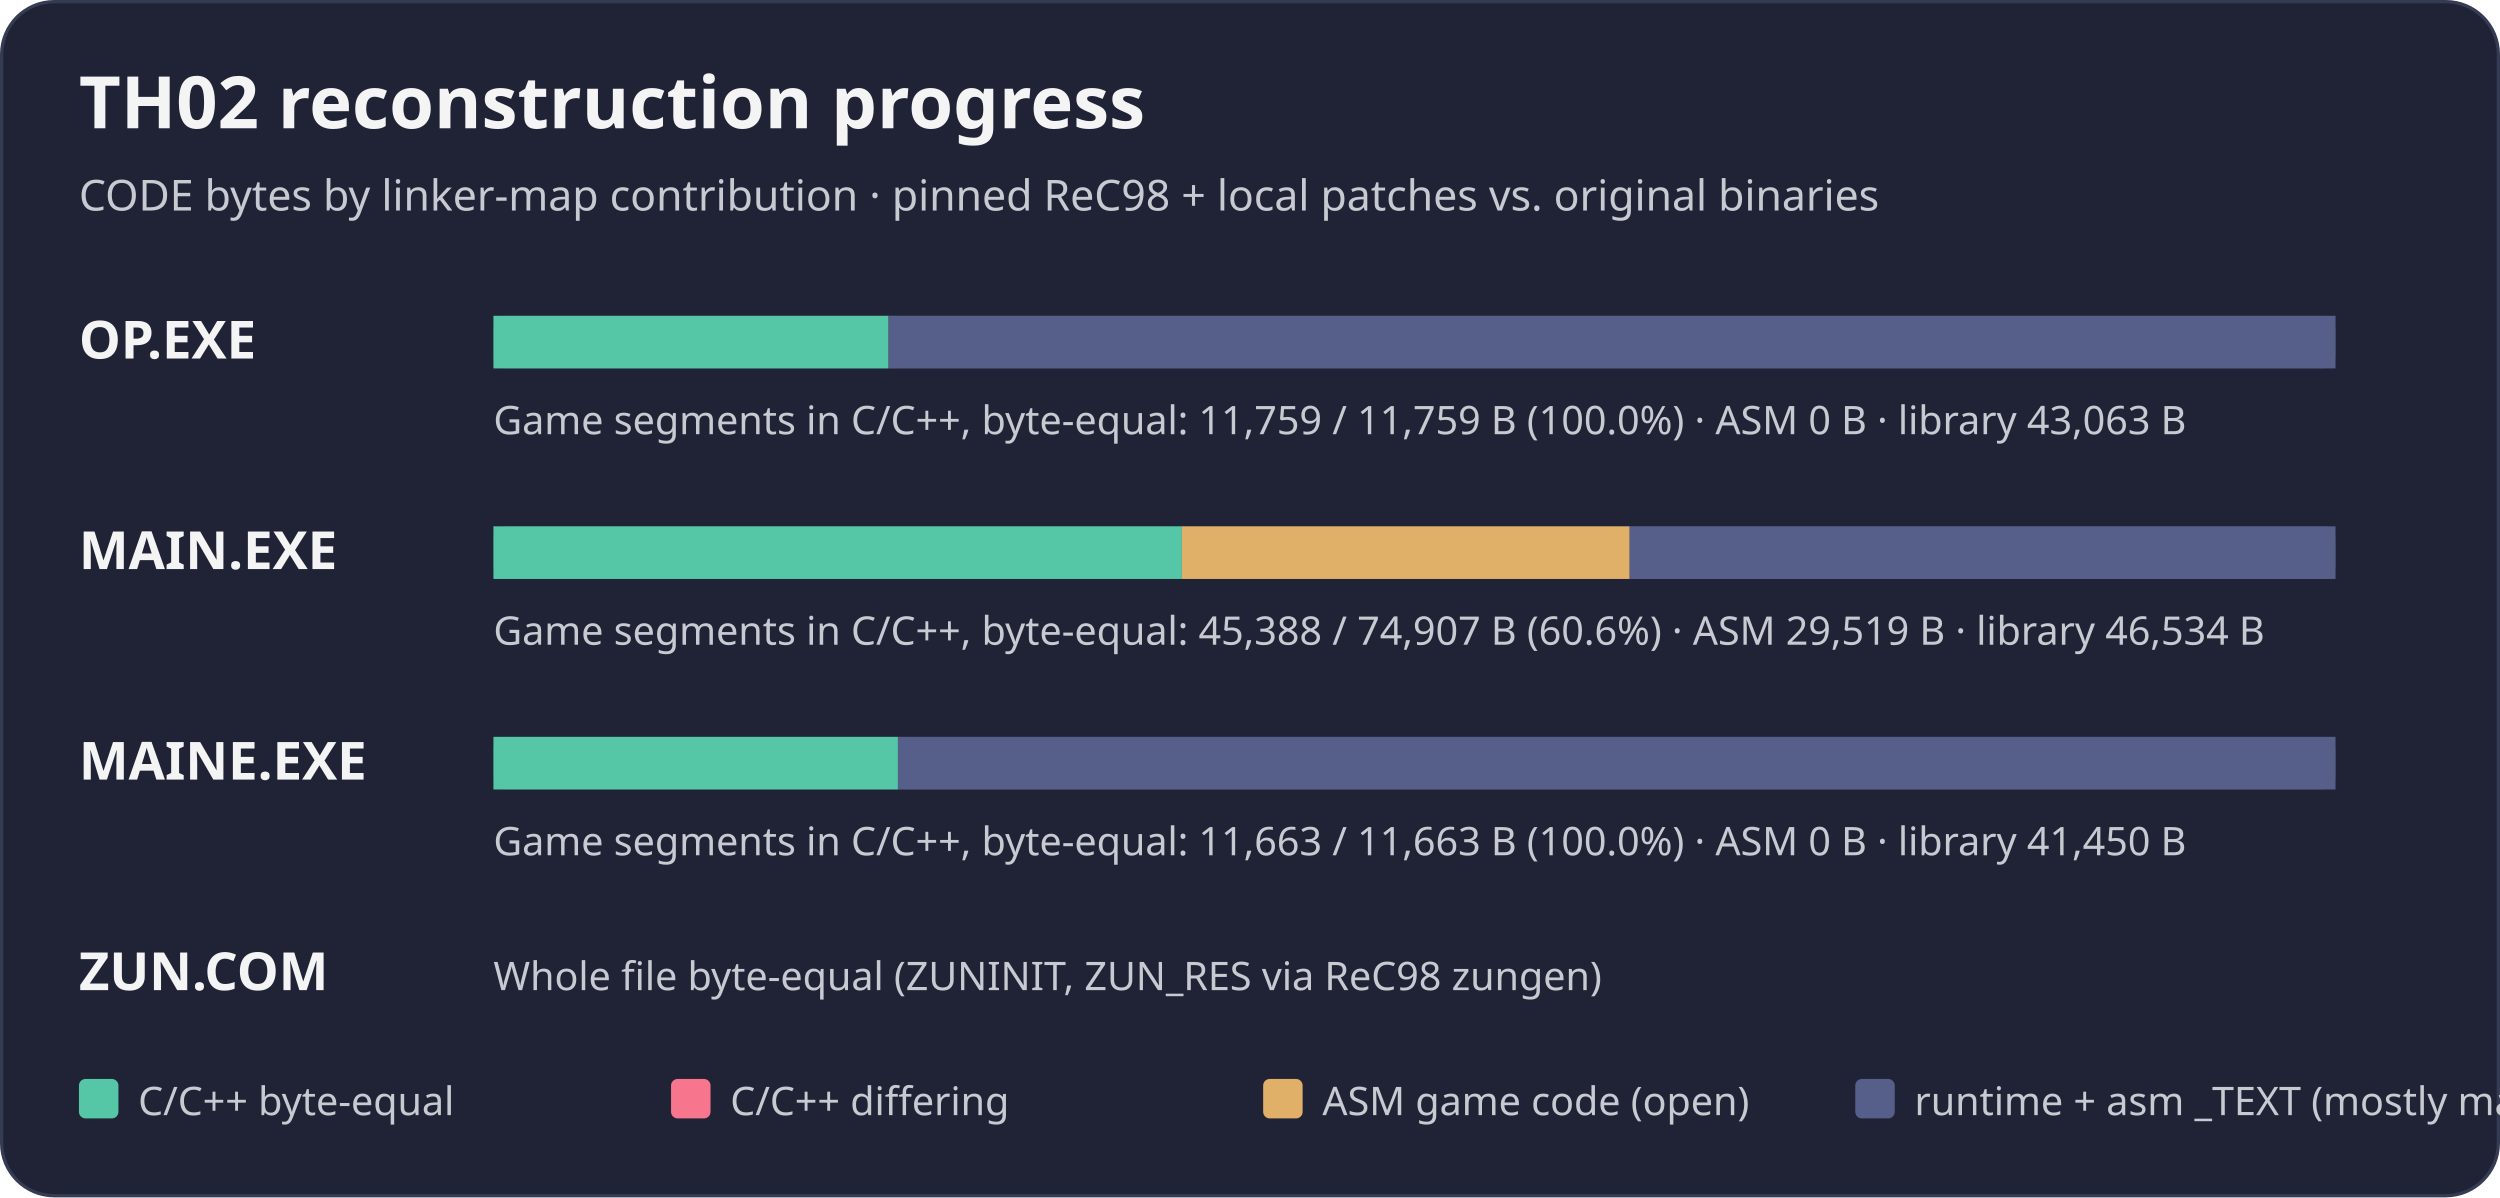
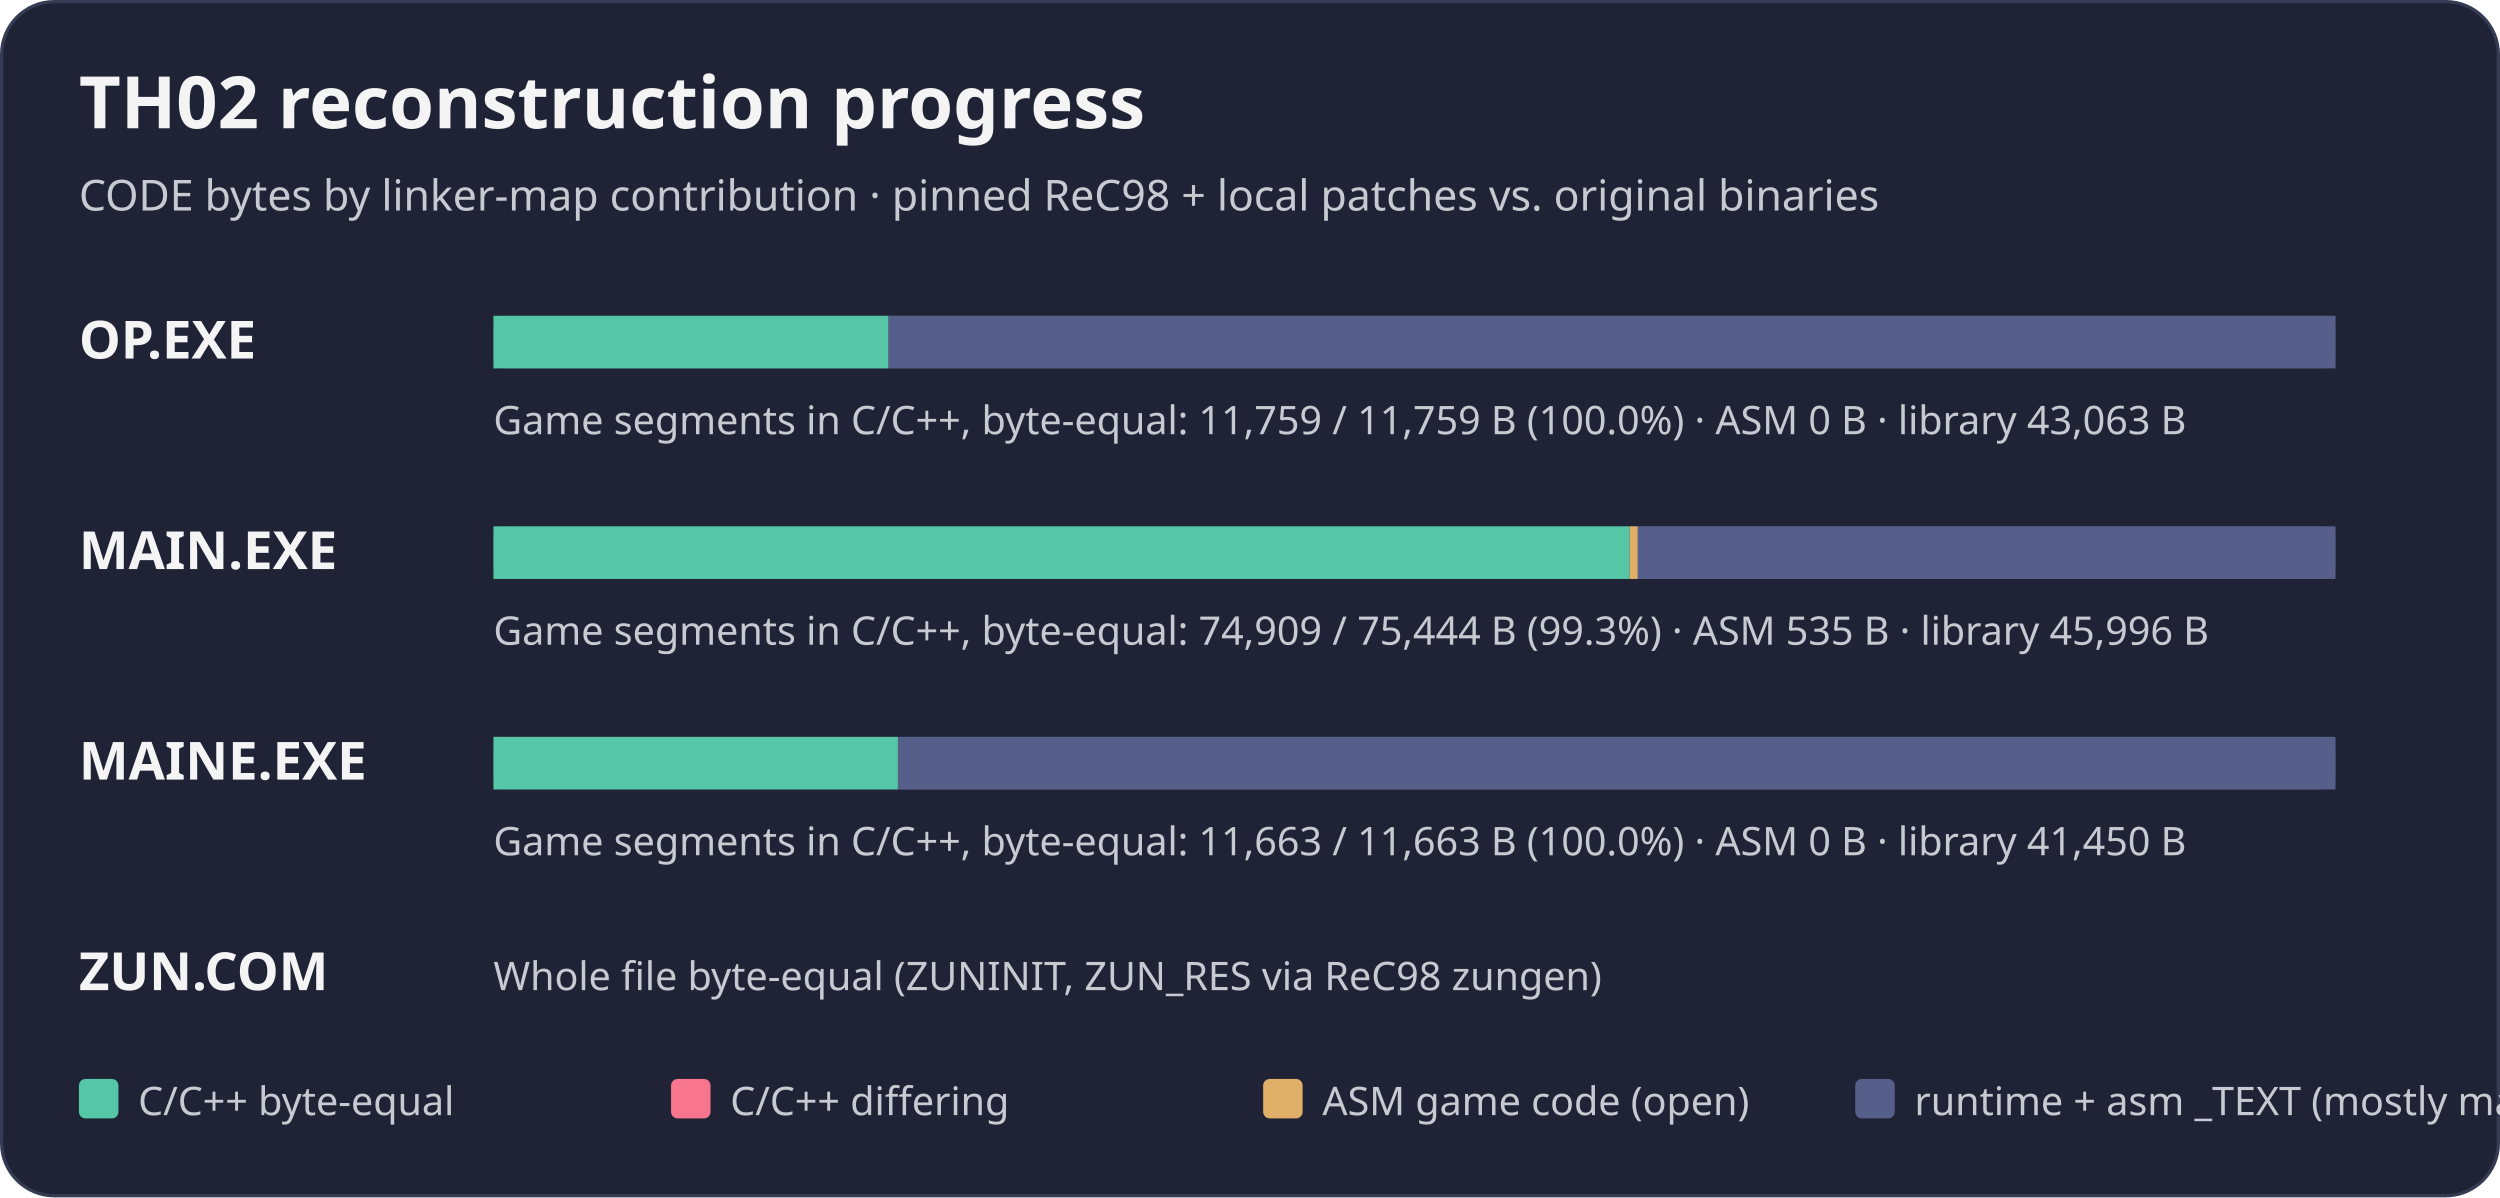
<svg xmlns="http://www.w3.org/2000/svg" width="760" height="364" viewBox="0 0 760 364" role="img" aria-label="TH02 reconstruction progress">
  <rect x="0.5" y="0.5" width="759" height="363" rx="16" fill="#1f2335" stroke="#353b52" />
  <text x="24" y="39" fill="#f4f4f5" font-family="sans-serif" font-size="22" font-weight="600">TH02 reconstruction progress</text>
  <text x="24" y="64" fill="#c8cad2" font-family="sans-serif" font-size="13">CODE bytes by linker-map contribution · pinned ReC98 + local patches vs. original binaries</text>
  <text x="24" y="109" fill="#f4f4f5" font-family="sans-serif" font-size="16" font-weight="600">OP.EXE</text>
  <rect x="150" y="96" width="560" height="16" rx="4" fill="#353b52" />
  <rect x="150.00" y="96" width="120.12" height="16" fill="#55c7a6" />
  <rect x="270.12" y="96" width="439.88" height="16" fill="#565f89" />
  <text x="150" y="132" fill="#c8cad2" font-family="sans-serif" font-size="12">Game segments in C/C++, byte-equal: 11,759 / 11,759 B (100.0%) · ASM 0 B · library 43,063 B</text>
  <text x="24" y="173" fill="#f4f4f5" font-family="sans-serif" font-size="16" font-weight="600">MAIN.EXE</text>
  <rect x="150" y="160" width="560" height="16" rx="4" fill="#353b52" />
-   <rect x="150.00" y="160" width="209.30" height="16" fill="#55c7a6" />
-   <rect x="359.30" y="160" width="136.12" height="16" fill="#e0af68" />
-   <rect x="495.42" y="160" width="214.58" height="16" fill="#565f89" />
-   <text x="150" y="196" fill="#c8cad2" font-family="sans-serif" font-size="12">Game segments in C/C++, byte-equal: 45,388 / 74,907 B (60.6%) · ASM 29,519 B · library 46,534 B</text>
+   <rect x="150.00" y="160" width="345.43" height="16" fill="#55c7a6" />
+   <rect x="495.43" y="160" width="2.47" height="16" fill="#e0af68" />
+   <rect x="497.90" y="160" width="212.10" height="16" fill="#565f89" />
+   <text x="150" y="196" fill="#c8cad2" font-family="sans-serif" font-size="12">Game segments in C/C++, byte-equal: 74,909 / 75,444 B (99.3%) · ASM 535 B · library 45,996 B</text>
  <text x="24" y="237" fill="#f4f4f5" font-family="sans-serif" font-size="16" font-weight="600">MAINE.EXE</text>
  <rect x="150" y="224" width="560" height="16" rx="4" fill="#353b52" />
  <rect x="150.00" y="224" width="122.97" height="16" fill="#55c7a6" />
  <rect x="272.97" y="224" width="437.03" height="16" fill="#565f89" />
  <text x="150" y="260" fill="#c8cad2" font-family="sans-serif" font-size="12">Game segments in C/C++, byte-equal: 11,663 / 11,663 B (100.0%) · ASM 0 B · library 41,450 B</text>
  <text x="24" y="301" fill="#f4f4f5" font-family="sans-serif" font-size="16" font-weight="600">ZUN.COM</text>
  <text x="150" y="301" fill="#c8cad2" font-family="sans-serif" font-size="12">Whole file byte-equal (ZUNINIT, ZUN_RES via ReC98 zungen)</text>
  <rect x="24" y="328" width="12" height="12" rx="2" fill="#55c7a6" />
  <text x="42" y="339" fill="#c8cad2" font-family="sans-serif" font-size="12">C/C++ byte-equal</text>
  <rect x="204" y="328" width="12" height="12" rx="2" fill="#f7768e" />
  <text x="222" y="339" fill="#c8cad2" font-family="sans-serif" font-size="12">C/C++ differing</text>
  <rect x="384" y="328" width="12" height="12" rx="2" fill="#e0af68" />
  <text x="402" y="339" fill="#c8cad2" font-family="sans-serif" font-size="12">ASM game code (open)</text>
  <rect x="564" y="328" width="12" height="12" rx="2" fill="#565f89" />
  <text x="582" y="339" fill="#c8cad2" font-family="sans-serif" font-size="12">runtime + asm _TEXT (mostly master.lib)</text>
</svg>
